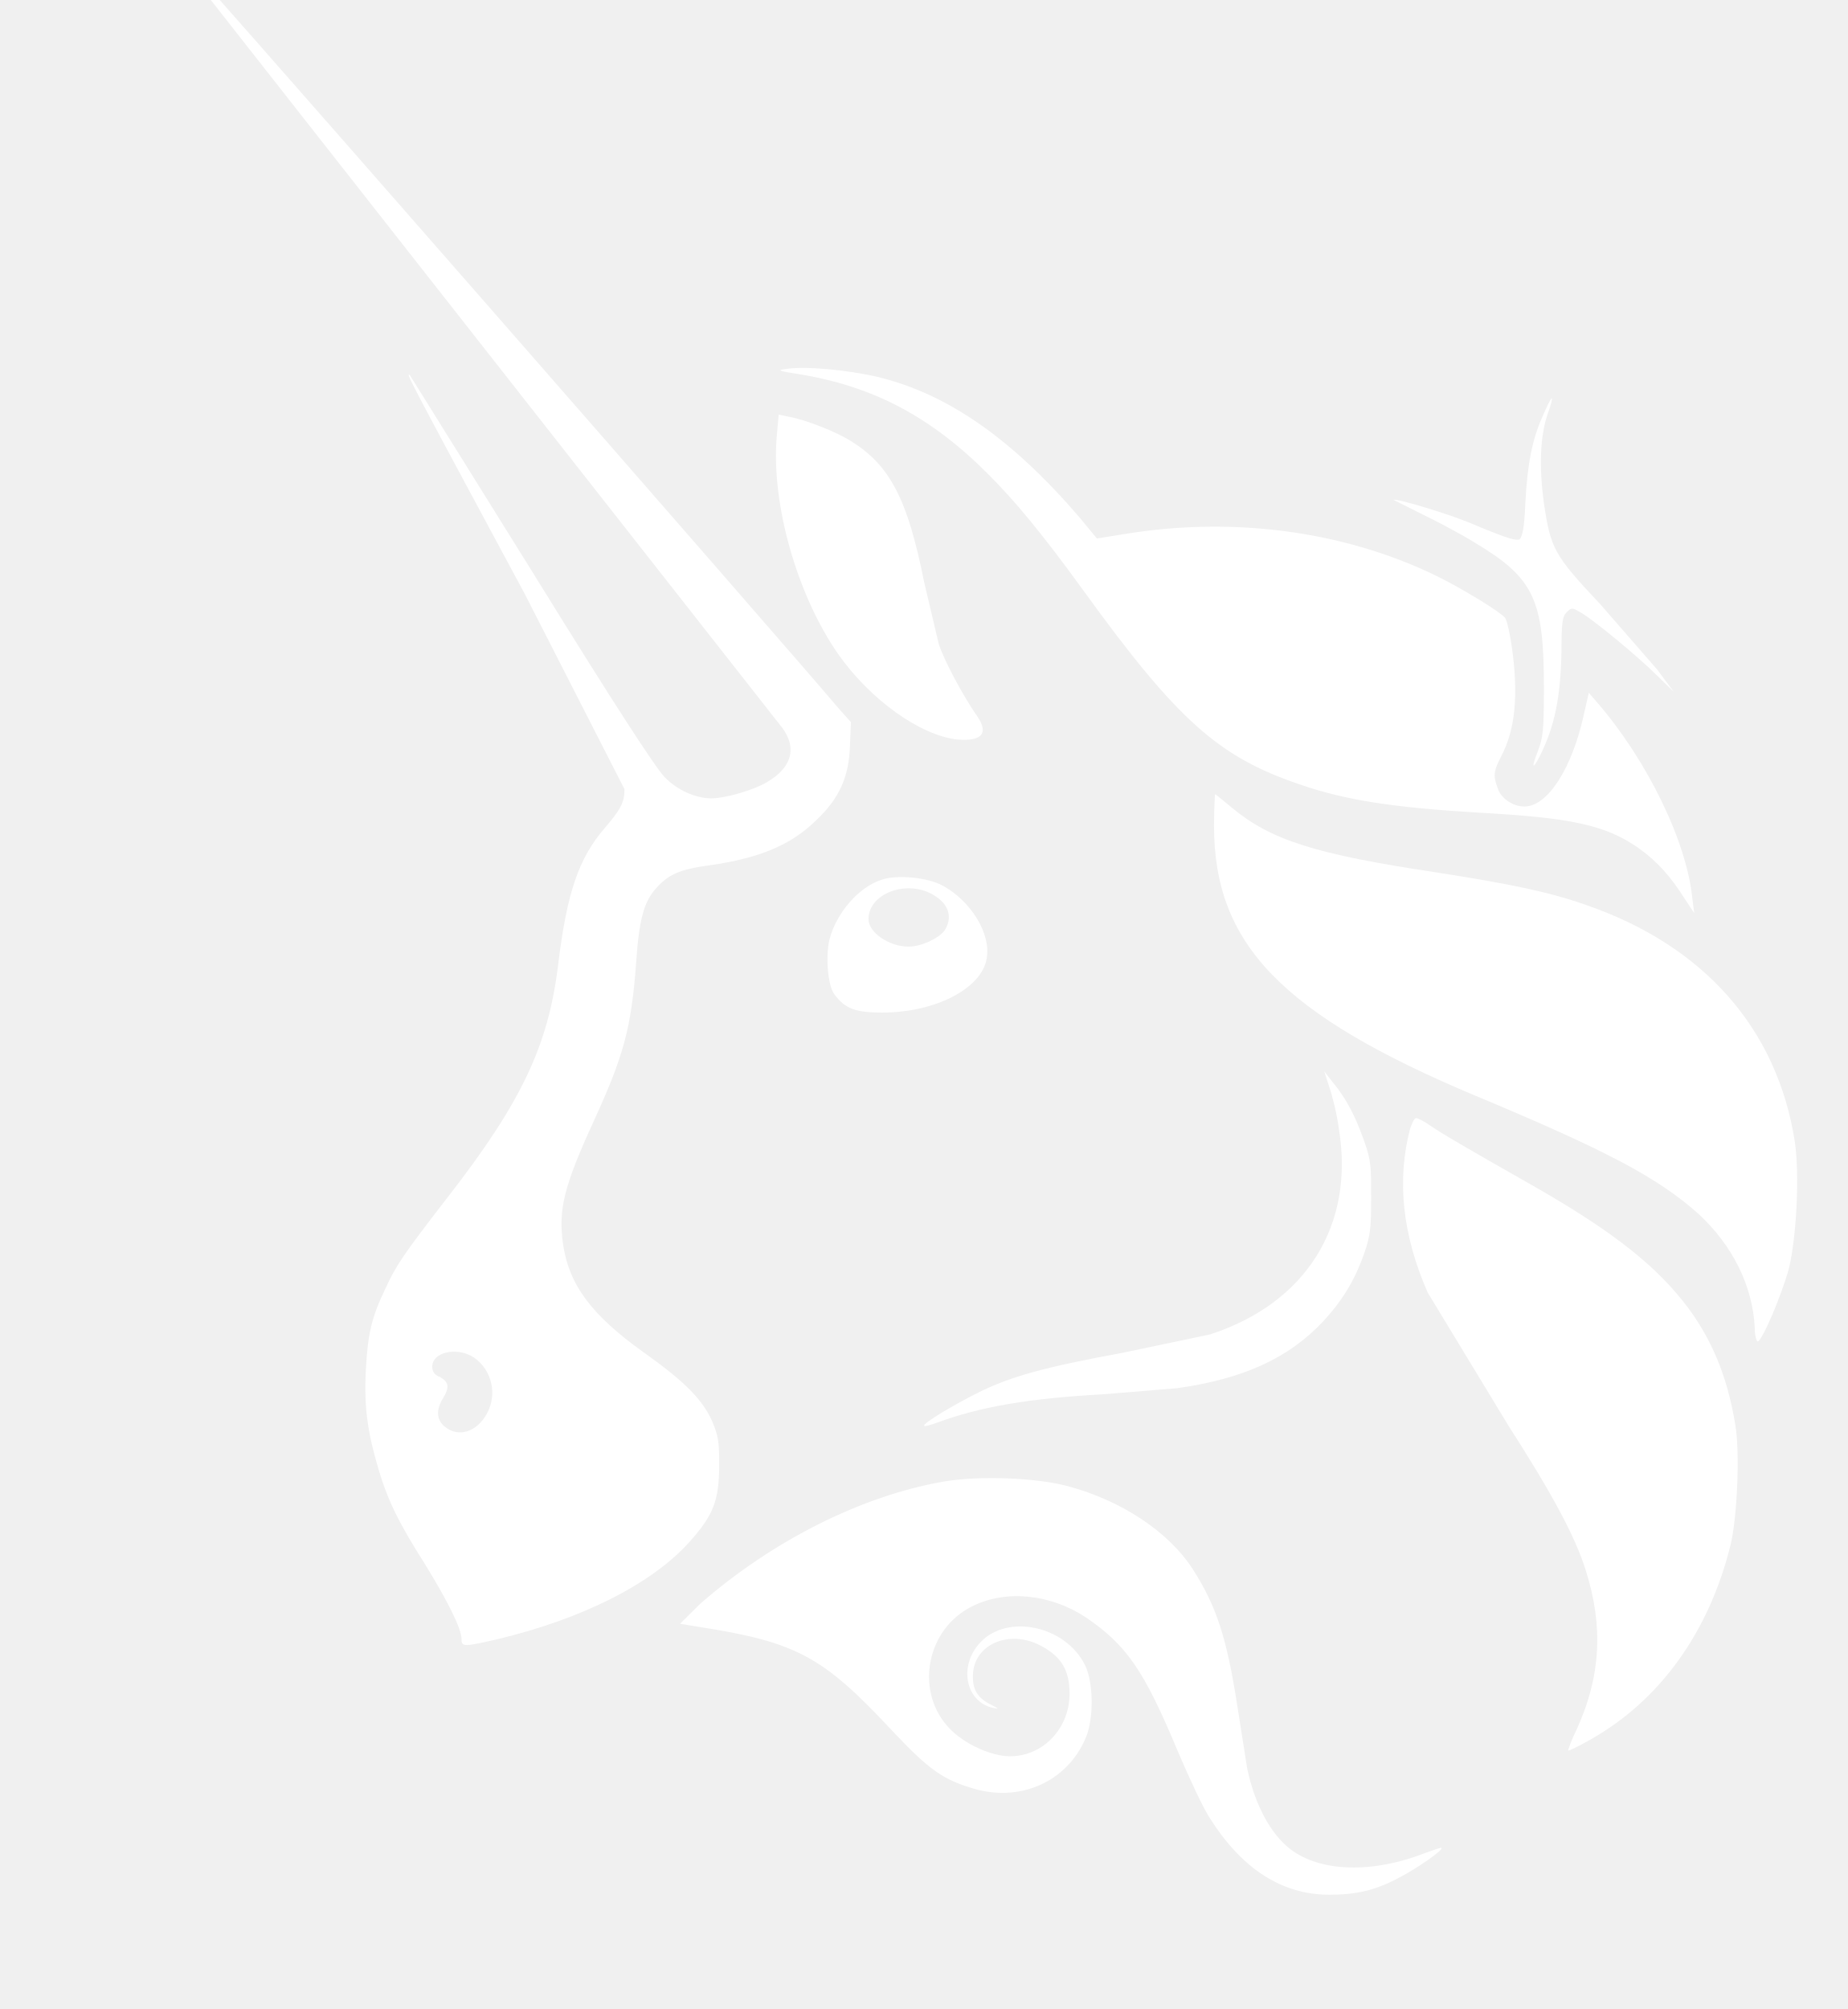
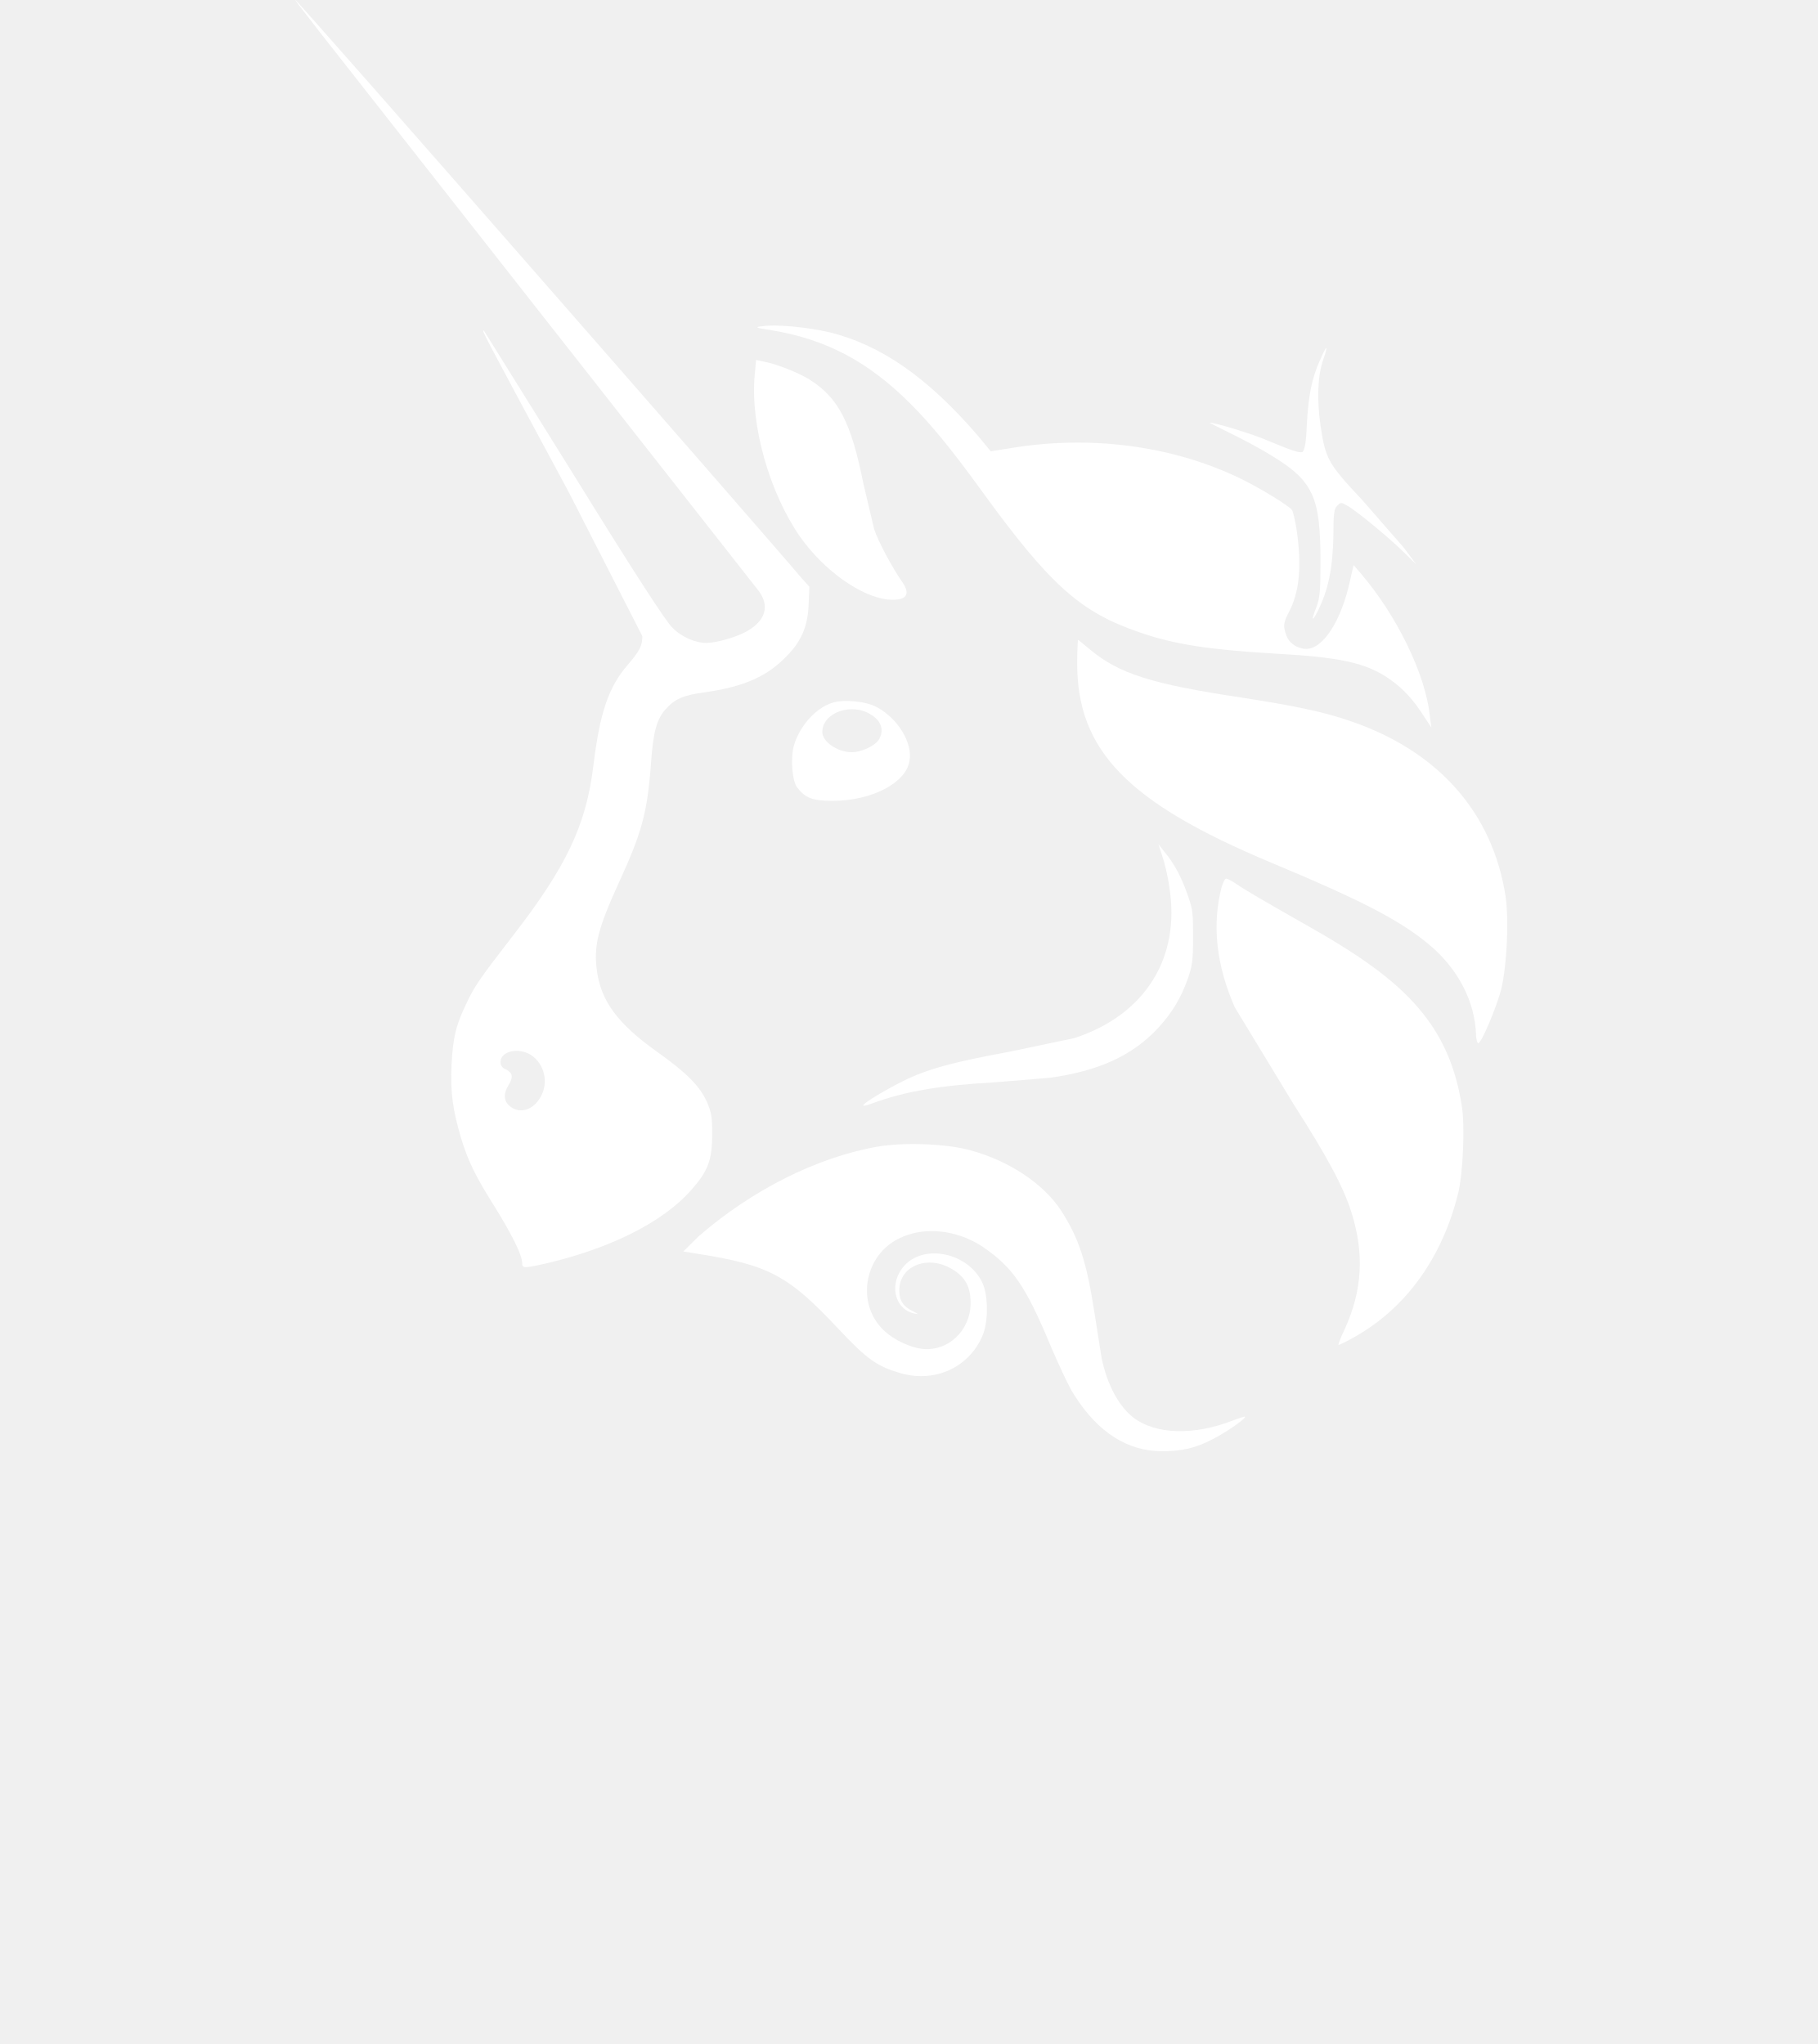
- <svg xmlns="http://www.w3.org/2000/svg" width="23" height="25" viewBox="-5 10 60 50" stroke="none" stroke-linecap="round" stroke-linejoin="round" fill="#fff" fill-rule="evenodd">
+ <svg xmlns="http://www.w3.org/2000/svg" width="40" height="45" viewBox="7 0 40 90" stroke="none" stroke-linecap="round" stroke-linejoin="round" fill="#fff" fill-rule="evenodd">
  <g fill-rule="nonzero">
    <path d="M20.916 14.533c-.665-.099-.697-.132-.38-.165.602-.099 1.996.033 2.979.264 2.282.56 4.341 2.01 6.528 4.548l.57.692.824-.132c3.518-.593 7.13-.132 10.141 1.318.824.395 2.123 1.186 2.282 1.384.063.066.158.494.222.923.222 1.549.127 2.702-.349 3.592-.254.494-.254.626-.095 1.055.127.33.507.56.856.56.761 0 1.553-1.252 1.933-2.999l.158-.692.285.33c1.616 1.878 2.884 4.482 3.074 6.327l.063.494-.285-.428c-.475-.758-.919-1.252-1.521-1.681-1.077-.758-2.218-.989-5.229-1.153-2.725-.165-4.278-.395-5.799-.923-2.599-.89-3.93-2.043-7.003-6.294-1.363-1.878-2.218-2.9-3.074-3.757-1.87-1.878-3.739-2.867-6.179-3.263zm23.609 4.185c.063-1.252.222-2.076.57-2.834.127-.297.254-.56.285-.56s-.032.231-.127.494c-.254.725-.285 1.747-.127 2.9.222 1.483.317 1.681 1.838 3.296l1.838 2.109.539.725-.539-.527c-.665-.659-2.187-1.911-2.535-2.076-.222-.132-.254-.132-.412.033-.127.132-.158.33-.158 1.285-.032 1.483-.222 2.406-.697 3.361-.254.494-.285.395-.063-.165.158-.428.19-.626.19-2.043 0-2.867-.317-3.559-2.25-4.713-.475-.297-1.299-.725-1.775-.956l-.856-.428c.063-.066 1.933.494 2.662.824 1.109.461 1.299.494 1.426.461.095-.099.158-.362.19-1.186z" />
    <path d="M22.216 23.629c-1.331-1.911-2.187-4.877-1.996-7.085l.063-.692.317.066c.57.099 1.553.494 2.028.791 1.268.791 1.838 1.878 2.377 4.581l.475 2.01c.158.494.761 1.648 1.268 2.373.349.527.127.791-.665.725-1.204-.132-2.82-1.285-3.866-2.768zm20.693 14.335c-6.275-2.636-8.493-4.91-8.493-8.766 0-.56.032-1.022.032-1.022.032 0 .254.198.539.428 1.268 1.055 2.694 1.516 6.655 2.109 2.313.363 3.644.626 4.848 1.055 3.834 1.318 6.211 4.021 6.782 7.679.158 1.055.063 3.065-.19 4.119-.222.824-.856 2.34-1.014 2.373-.032 0-.095-.165-.095-.428-.063-1.384-.729-2.702-1.838-3.724-1.331-1.186-3.042-2.076-7.225-3.823zm-4.437 1.088c-.063-.494-.222-1.12-.317-1.384l-.158-.494.285.363c.412.494.729 1.088 1.014 1.911.222.626.222.824.222 1.845 0 .989-.032 1.219-.222 1.78-.317.89-.697 1.516-1.331 2.208-1.141 1.219-2.63 1.878-4.753 2.175l-2.408.198c-2.377.132-3.961.395-5.387.923-.19.066-.38.132-.412.099-.063-.066.919-.659 1.711-1.055 1.109-.56 2.25-.857 4.753-1.318l2.82-.593c3.137-1.022 4.69-3.559 4.183-6.657zm2.884 5.306c-.824-1.878-1.014-3.658-.57-5.339.063-.165.127-.33.19-.33s.254.099.444.231c.38.264 1.173.725 3.201 1.878 2.567 1.45 4.025 2.571 5.039 3.856.887 1.12 1.426 2.406 1.68 3.988.158.89.063 3.032-.158 3.922-.697 2.801-2.282 5.042-4.595 6.327-.349.198-.634.33-.665.33s.095-.33.285-.725c.761-1.681.856-3.296.285-5.108-.349-1.12-1.077-2.472-2.535-4.746l-2.599-4.284zM17.748 54.442c2.345-2.043 5.229-3.493 7.891-3.955 1.141-.198 3.042-.132 4.088.165 1.68.461 3.201 1.45 3.993 2.669.761 1.186 1.109 2.208 1.458 4.482l.317 2.01c.254 1.186.761 2.109 1.394 2.603.982.758 2.694.791 4.373.132.285-.099.539-.198.539-.165.063.066-.792.659-1.363.956-.792.428-1.426.56-2.282.56-1.521 0-2.82-.824-3.866-2.472-.222-.33-.665-1.285-1.046-2.175-1.109-2.669-1.68-3.46-2.979-4.35-1.141-.758-2.599-.923-3.708-.362-1.458.725-1.838 2.669-.824 3.856.412.494 1.173.89 1.806.989 1.173.165 2.187-.791 2.187-2.01 0-.791-.285-1.252-1.046-1.615-1.014-.461-2.123.066-2.092 1.088 0 .428.19.692.602.89.254.132.254.132.063.099-.919-.198-1.141-1.384-.412-2.142.887-.923 2.757-.527 3.391.758.254.527.285 1.582.063 2.241-.539 1.45-2.06 2.208-3.613 1.78-1.046-.297-1.489-.593-2.757-1.944-2.218-2.373-3.074-2.834-6.243-3.328l-.602-.099.665-.659z" />
  </g>
  <path d="M1.079 1.417l19.331 24.617c.475.659.285 1.285-.507 1.747-.444.264-1.363.527-1.806.527-.507 0-1.109-.264-1.521-.692-.285-.297-1.521-2.175-4.31-6.69l-3.961-6.36c-.127-.066-.127-.066 3.739 7.118l3.232 6.327c0 .428-.127.659-.634 1.252-.856.989-1.236 2.109-1.521 4.449-.317 2.603-1.173 4.449-3.613 7.58-1.426 1.845-1.648 2.175-1.996 2.933-.444.923-.57 1.45-.634 2.636-.063 1.252.063 2.043.412 3.23.317 1.055.665 1.747 1.521 3.098.729 1.186 1.173 2.076 1.173 2.406 0 .264.063.264 1.204 0 2.725-.659 4.975-1.78 6.211-3.164.761-.857.951-1.318.951-2.505 0-.758-.032-.923-.222-1.384-.317-.725-.919-1.318-2.218-2.241-1.711-1.219-2.44-2.208-2.63-3.526-.158-1.12.032-1.878.982-3.955.982-2.142 1.236-3.032 1.394-5.207.095-1.384.254-1.944.634-2.373.412-.461.761-.626 1.743-.758 1.616-.231 2.662-.659 3.486-1.483.729-.692 1.046-1.384 1.077-2.406l.032-.758-.412-.461C20.726 23.596.096 0 .001 0-.03 0 .477.626 1.079 1.417zm9.729 46.862c.349-.626.158-1.417-.412-1.813-.539-.362-1.363-.198-1.363.297 0 .132.063.264.254.33.285.165.317.33.095.692s-.222.692.063.923c.444.363 1.046.165 1.363-.428zm12.834-17.334c-.761.231-1.489 1.088-1.711 1.944-.127.527-.063 1.483.158 1.78.349.461.665.593 1.553.593 1.743 0 3.232-.791 3.391-1.747.158-.791-.507-1.878-1.426-2.373-.475-.264-1.458-.363-1.965-.198zm2.028 1.648c.254-.395.158-.824-.317-1.12-.856-.56-2.155-.099-2.155.758 0 .428.665.89 1.299.89.412 0 .982-.264 1.173-.527z" />
</svg>
